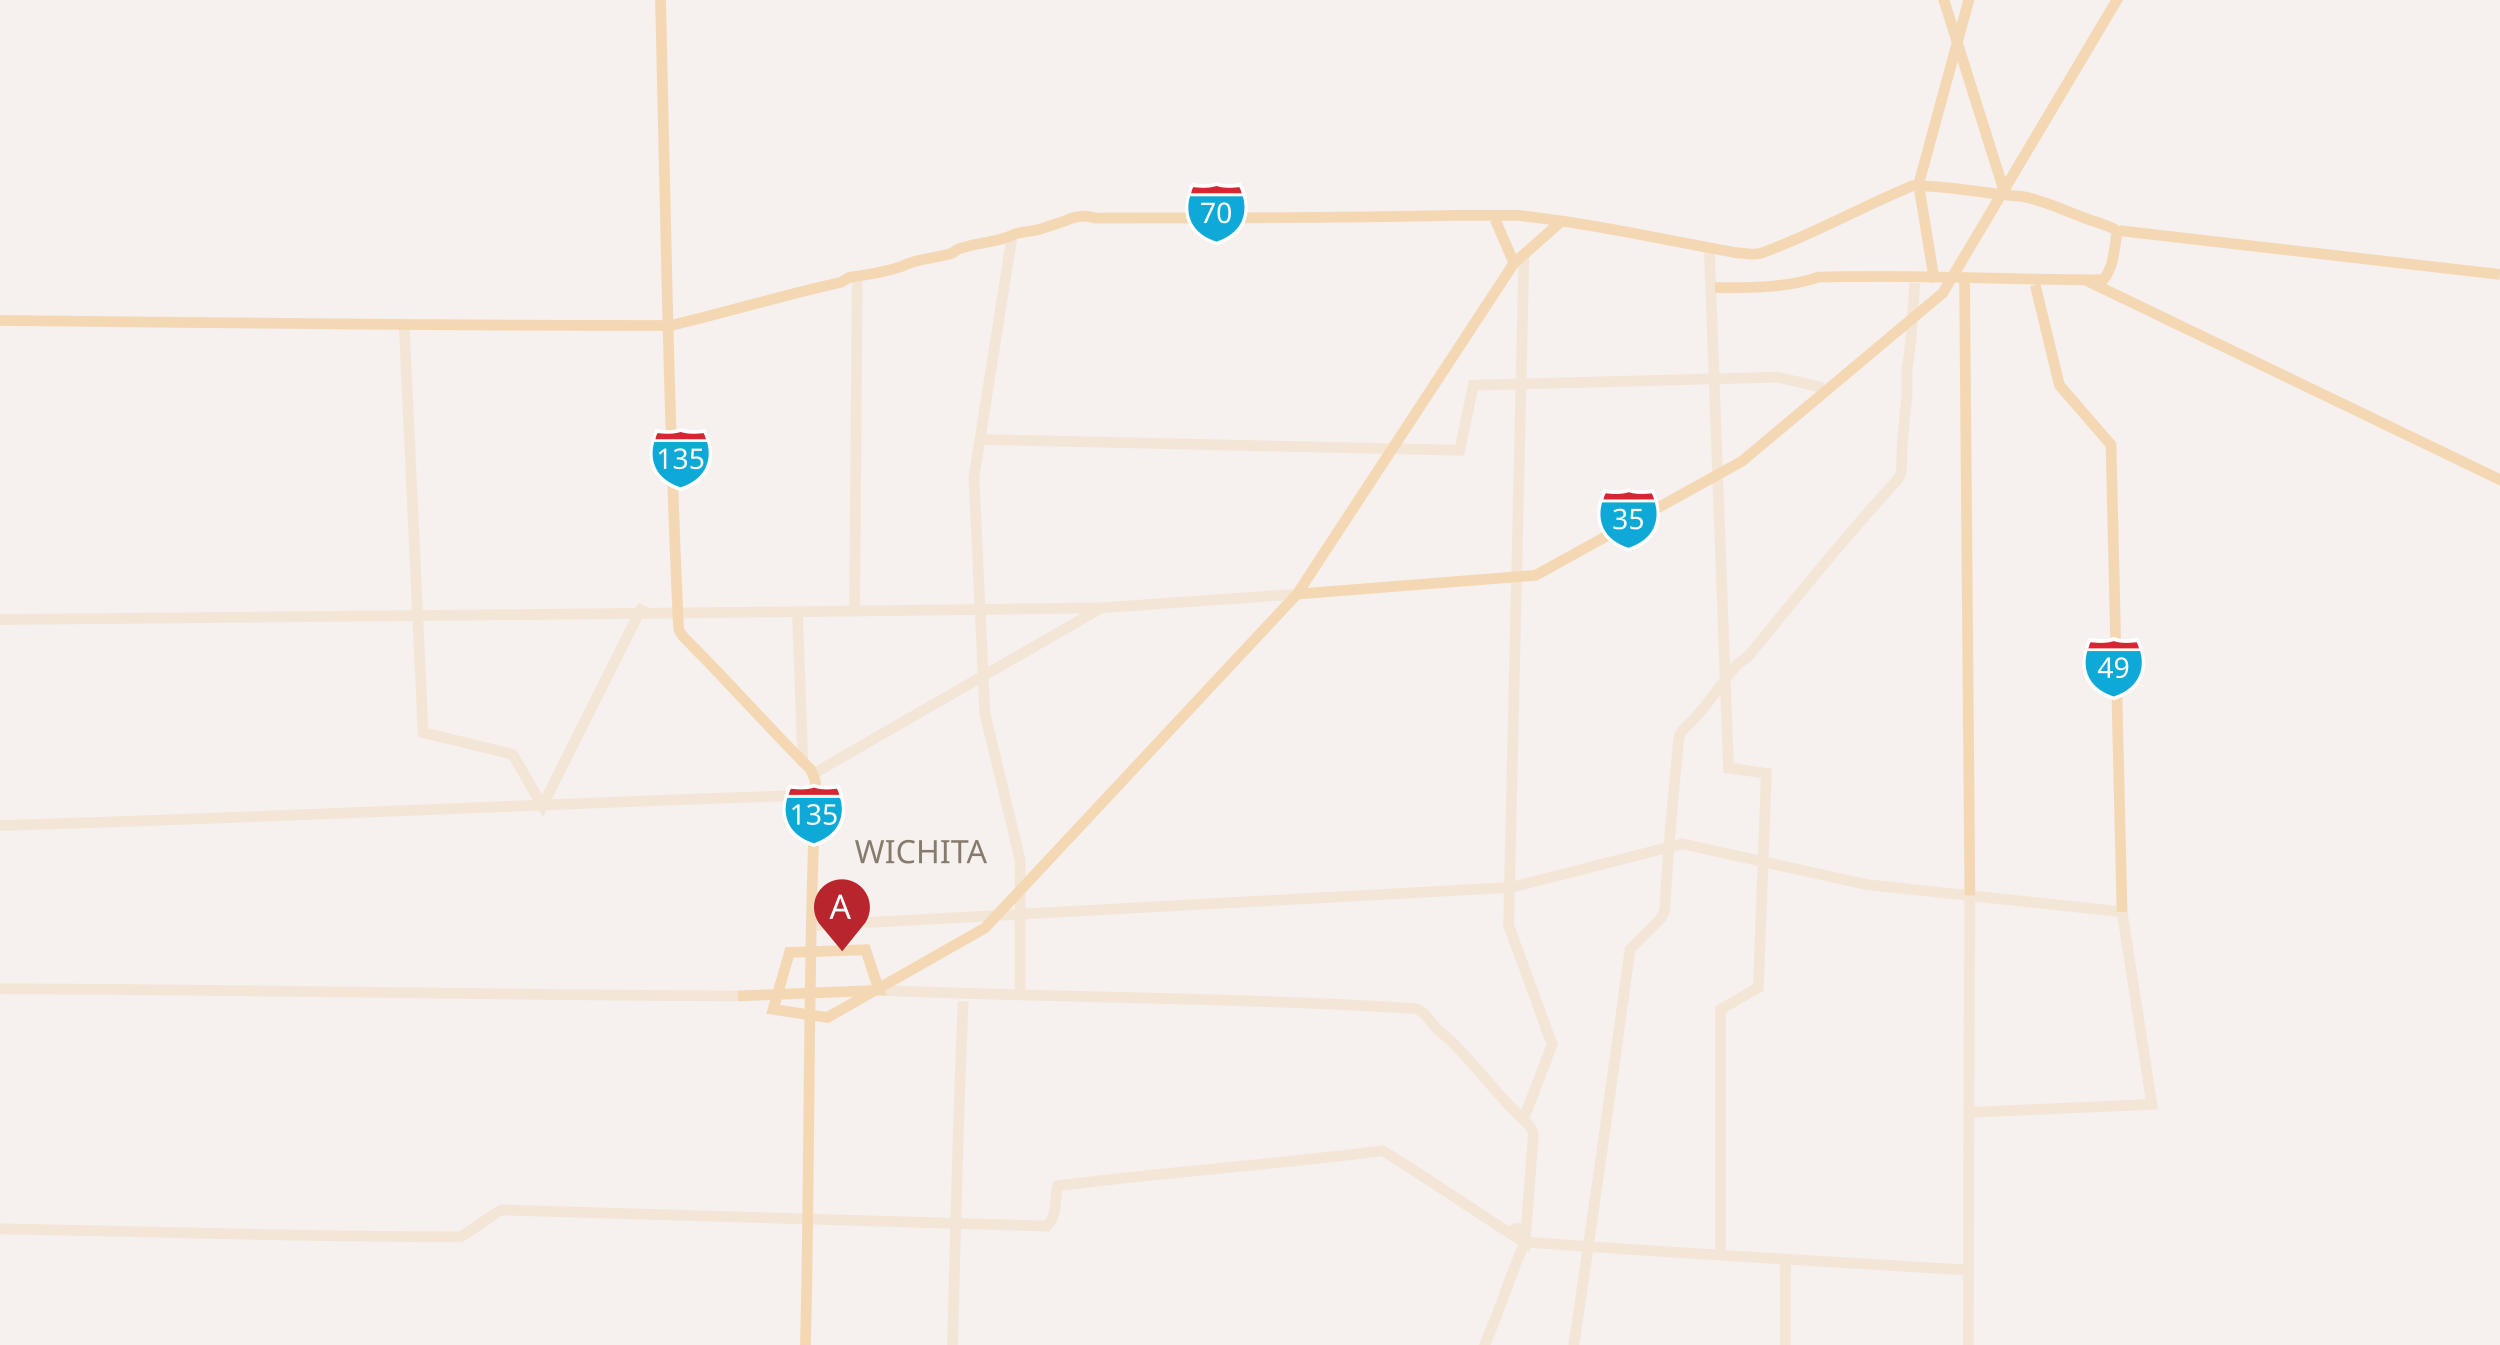
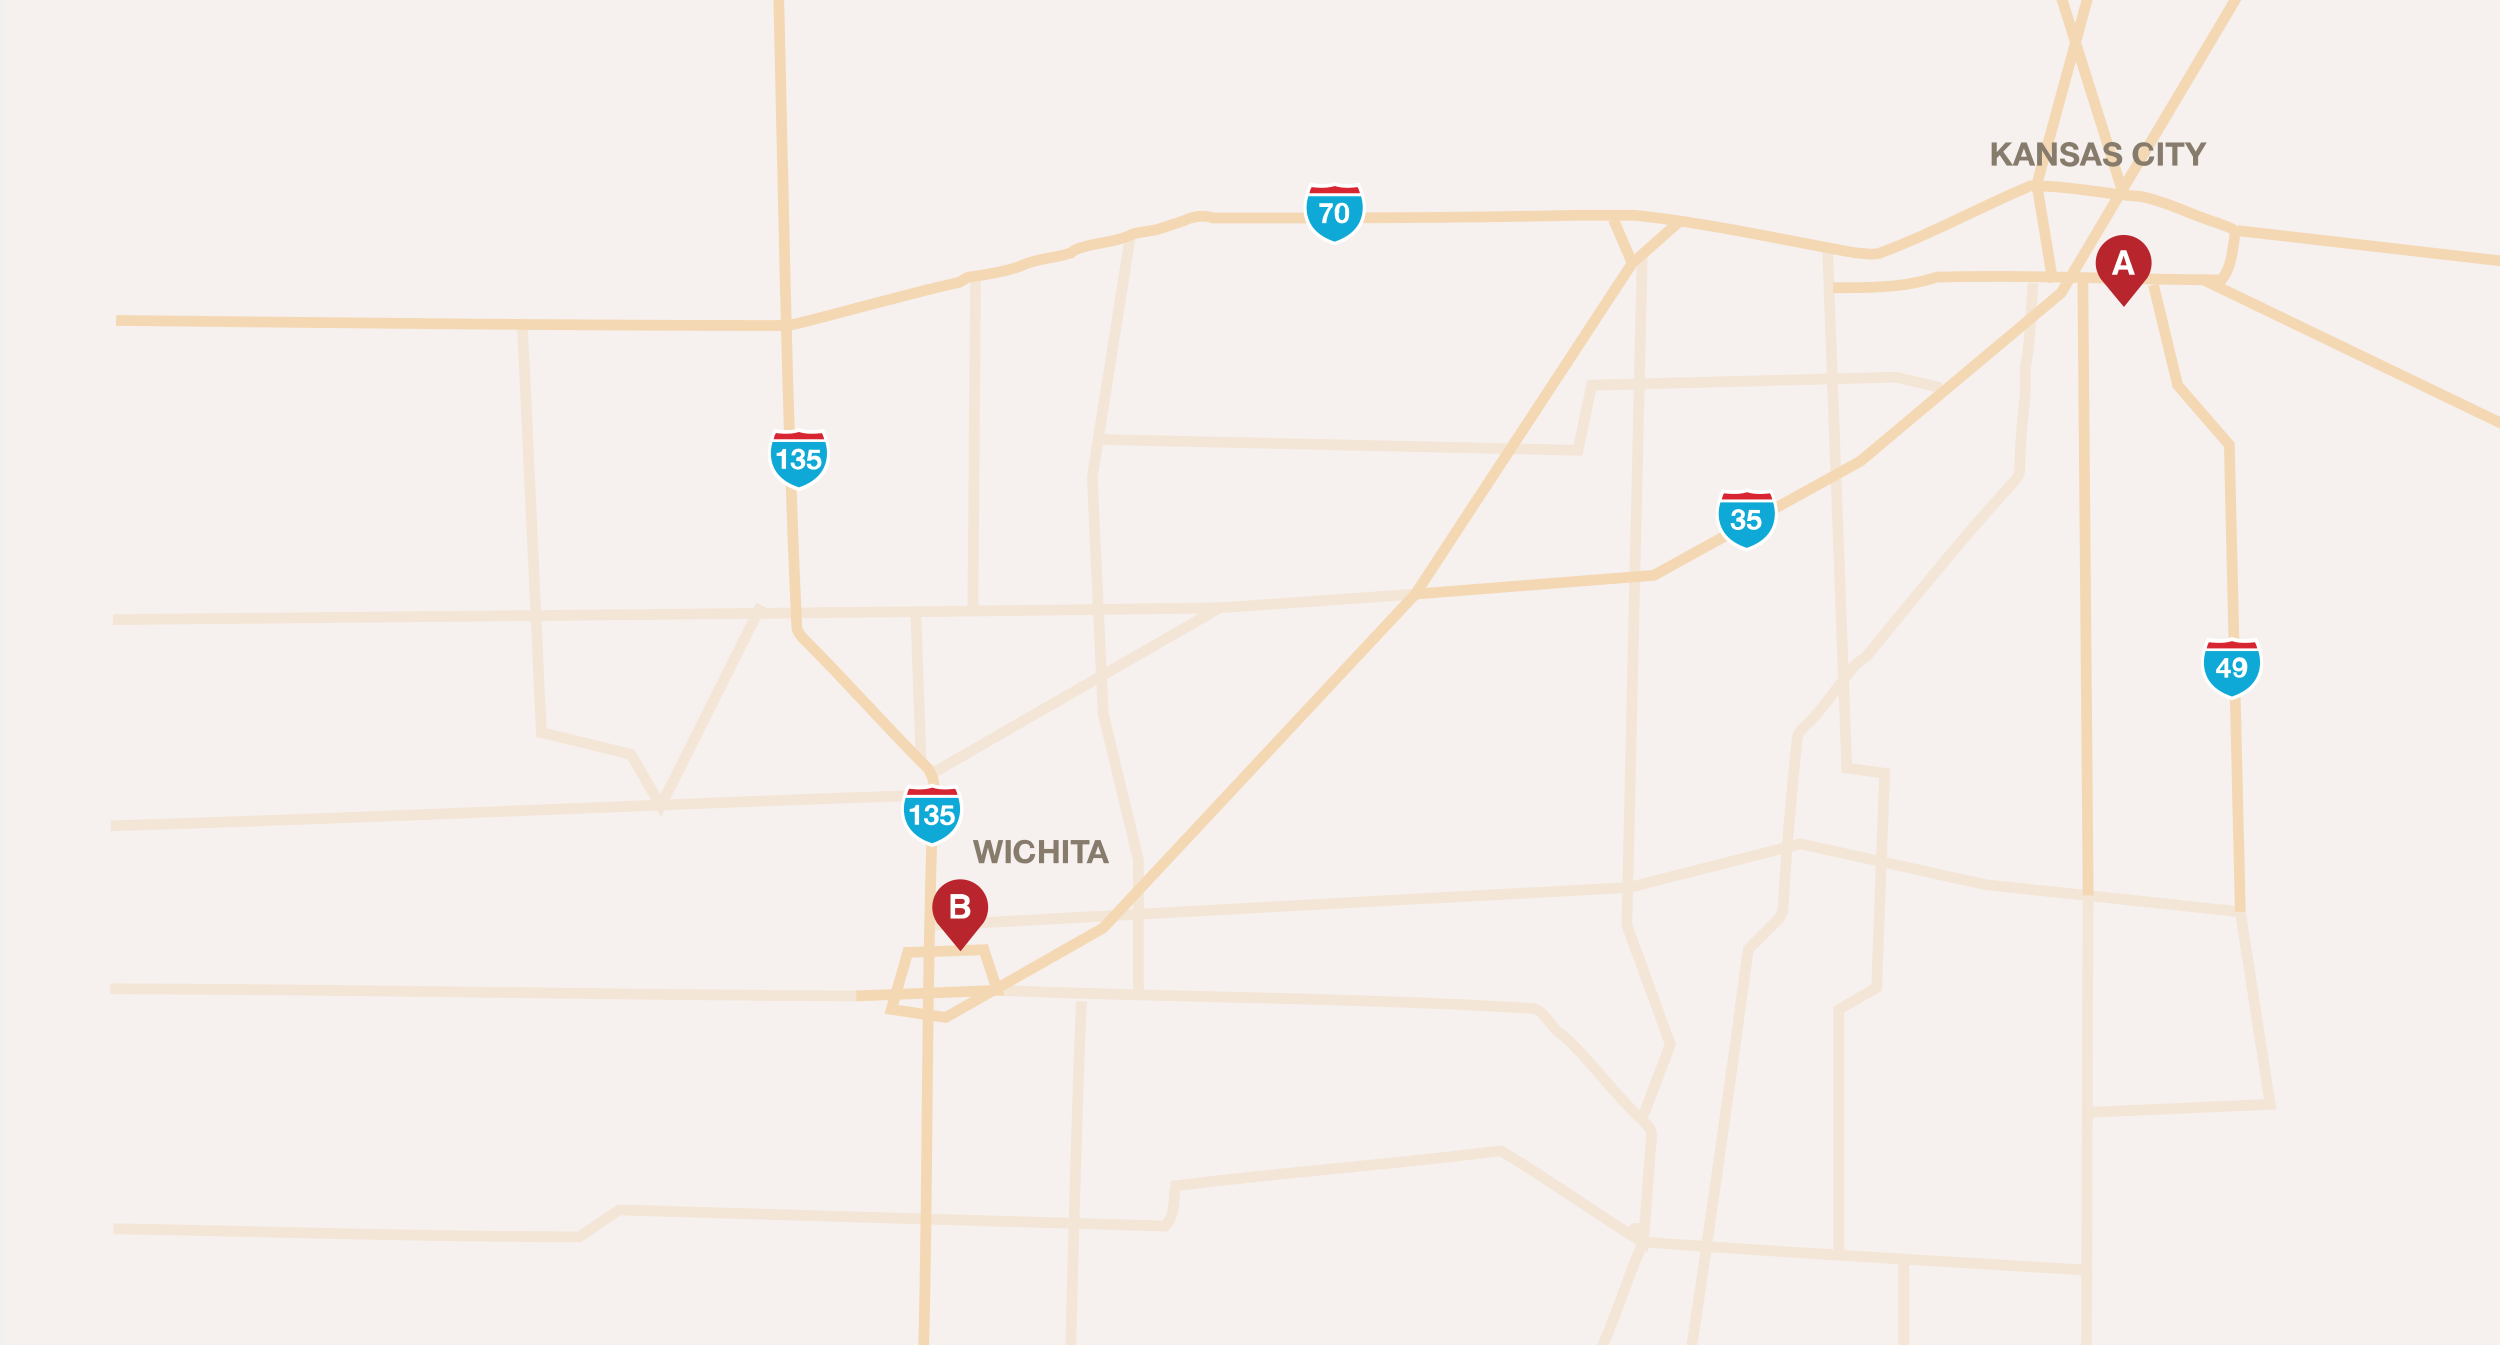
- <svg xmlns="http://www.w3.org/2000/svg" viewBox="351.6 15.9 930 500" enable-background="new 351.6 15.9 930 500">
-   <path fill="#F6F0EF" d="M349.8 12.2h937.8v504.9H349.8z" />
-   <path stroke="#F4E6D7" stroke-width="4" stroke-miterlimit="10" fill="none" d="M502 138l7 150.4 33.3 8.1 11.1 19.2 37.4-74.7M349.6 246.4C487 245 624 244 761.4 242c-11.4 6.6-3.4 0 0 0-36.4 21-71.4 41-107 61.6M648.3 245l2 55.5M654.4 311.6C552 315 451 320 348.8 323.1M348.6 383.7c92.4.3 185.4 2.3 277.5 2.7M349.8 473c58.2 1 115.2 3 173.2 3 5-3 10-7 15-10 68 2 135 4 203 6 4-4 3-10 4-15 40-5 81-8 121-13 18 11 35 23 52.9 34.2.6-8.2-9.3-6.1 0 0C920 465 921 451 922 438c0-2-2-4-3-5-11-10-19-22-30-32-5-3-7-10-12-10-66-4-132-4-198.4-6.7M901.5 521.4C908 508 912 494 918 480c0-1 1-2 2-2 54 4 108 7 162.4 10.3M1083.8 521.3c.2-57.3.2-115.3.6-172.3M655.4 360.1L913.8 346l63.6-16.2 68.7 15.2 94.9 10.1 11.1 71.6-69.7 3.1M918.5 111.1l-5.7 249 16.2 44.4-10.1 26.3M936.3 521.2C944 470 951 420 958 369l11-11c1-1 2-3 2-5 1-20 3-41 5-61 0-2 1-4 2-5 8-7 13-16 20-24 1-1 3-2 4-3 18-22 34-42 53-63 2-2 4-4 4-7 0-9 1-18 2-27v-10c2-11 2-21 2.9-31.8M987.5 109.7l7.1 191.9 14.1 2-3 79.7-14.1 8.1v89.8M1015.8 485.3v36M709.9 388.4c-1.9 43.6-2.9 88.6-4.1 133M728.1 103.7l-14.2 89.8 4.1 87.9 13.1 54.5v49.4M670.5 119.8l-1 123.2M717 179.4l177.6 4 5.1-24.2 113.1-3 17.1 4M761.4 242l72.7-5.1" />
-   <g stroke="#F4D8B3" stroke-width="4" stroke-miterlimit="10" fill="none">
-     <path d="M651.1 521.3C653 450 652 379 655 308c0-2-1-4-2-6-16-16-30-32-46-48-1-1-3-3-3-5-4-85-5-169-7.2-253.3M350.8 135.1C434 136 518 137 601 137c21-5 41-11 63-16 1 0 3-2 4-2 7-1 13-2 19-4 6-3 13-3 19-5 1-1 3-2 4-2 6-2 13-2 19-5 3-1 7-1 10-2l9-3c4-2 8-2 11-1 45 0 90 0 135-1h22c28 3 54 9 82 14 3 0 6 1 9 0 19-7 37-17 56-25 14 0 27 3 41 4 10 2 19 7 29 10 2 1 7 2 6 4-1 6-1 12-5 17-35 0-71-2-106-1-12 4-25 4-38.5 3.9M932 98.6l-17.2 15.2-80.7 123.1L718 361.1l-58.6 33.3-20.2-3 6.1-21.2 28.3-1 5 15.1-52.5 2.1M907.8 97.6l7 16.2M834.1 236.9l88.8-7 76.7-42.4 74.7-62.6 76.8-129.2M1069.3-1.3l28.3 89.8M1089.5-4.3l-24.2 88.8 6 36.4M1082.4 118.8l2 230.2M1108.7 121.9l9 37.3 19.2 22.2 4.1 173.7M1140 101.7l141.6 16.3M1126.8 119.8L1285 196" />
+ <svg xmlns="http://www.w3.org/2000/svg" version="1.1" x="0px" y="0px" width="930px" height="500px" viewBox="351.6 15.9 930 500" enable-background="new 351.6 15.9 930 500" xml:space="preserve">
+   <g id="map_1_">
+     <rect x="352.8" y="12.2" fill="#F6F0EF" width="978.9" height="504.9" />
+     <polyline fill="none" stroke="#F4E6D7" stroke-width="4" stroke-miterlimit="10" points="546,138 553,288.4 586.3,296.5    597.4,315.7 634.8,241  " />
+     <path fill="none" stroke="#F4E6D7" stroke-width="4" stroke-miterlimit="10" d="M393.6,246.4C531,245,668,244,805.4,242   c-11.4,6.6-3.4,0,0,0c-36.4,21-71.4,41-107,61.6" />
+     <line fill="none" stroke="#F4E6D7" stroke-width="4" stroke-miterlimit="10" x1="692.3" y1="245" x2="694.3" y2="300.5" />
+     <path fill="none" stroke="#F4E6D7" stroke-width="4" stroke-miterlimit="10" d="M698.4,311.6C596,315,495,320,392.8,323.1" />
+     <path fill="none" stroke="#F4E6D7" stroke-width="4" stroke-miterlimit="10" d="M392.6,383.7C485,384,578,386,670.1,386.4" />
+     <path fill="none" stroke="#F4E6D7" stroke-width="4" stroke-miterlimit="10" d="M393.8,473c58.2,1,115.2,3,173.2,3c5-3,10-7,15-10   c68,2,135,4,203,6c4-4,3-10,4-15c40-5,81-8,121-13c18,11,35,23,52.9,34.2c0.6-8.2-9.3-6.1,0,0C964,465,965,451,966,438c0-2-2-4-3-5   c-11-10-19-22-30-32c-5-3-7-10-12-10c-66-4-132-4-198.4-6.7" />
+     <path fill="none" stroke="#F4E6D7" stroke-width="4" stroke-miterlimit="10" d="M945.5,521.4C952,508,956,494,962,480c0-1,1-2,2-2   c54,4,108,7,162.4,10.3" />
+     <path fill="none" stroke="#F4E6D7" stroke-width="4" stroke-miterlimit="10" d="M1127.8,521.3c0.2-57.3,0.2-115.3,0.6-172.3" />
+     <polyline fill="none" stroke="#F4E6D7" stroke-width="4" stroke-miterlimit="10" points="699.4,360.1 957.8,346 1021.4,329.8    1090.1,345 1185,355.1 1196.1,426.7 1126.4,429.8  " />
+     <polyline fill="none" stroke="#F4E6D7" stroke-width="4" stroke-miterlimit="10" points="962.5,111.1 956.8,360.1 973,404.5    962.9,430.8  " />
+     <path fill="none" stroke="#F4E6D7" stroke-width="4" stroke-miterlimit="10" d="M980.3,521.2C988,470,995,420,1002,369   c4-4,7-7,11-11c1-1,2-3,2-5c1-20,3-41,5-61c0-2,1-4,2-5c8-7,13-16,20-24c1-1,3-2,4-3c18-22,34-42,53-63c2-2,4-4,4-7c0-9,1-18,2-27   c0-3,0-7,0-10c2-11,2-21,2.9-31.8" />
+     <polyline fill="none" stroke="#F4E6D7" stroke-width="4" stroke-miterlimit="10" points="1031.5,109.7 1038.6,301.6 1052.7,303.6    1049.7,383.3 1035.6,391.4 1035.6,481.2  " />
+     <path fill="none" stroke="#F4E6D7" stroke-width="4" stroke-miterlimit="10" d="M1059.8,485.3c0,12,0,24,0,36" />
+     <path fill="none" stroke="#F4E6D7" stroke-width="4" stroke-miterlimit="10" d="M753.9,388.4c-1.9,43.6-2.9,88.6-4.1,133" />
+     <polyline fill="none" stroke="#F4E6D7" stroke-width="4" stroke-miterlimit="10" points="772.1,103.7 757.9,193.5 762,281.4    775.1,335.9 775.1,385.3  " />
+     <line fill="none" stroke="#F4E6D7" stroke-width="4" stroke-miterlimit="10" x1="714.5" y1="119.8" x2="713.5" y2="243" />
+     <polyline fill="none" stroke="#F4E6D7" stroke-width="4" stroke-miterlimit="10" points="761,179.4 938.6,183.4 943.7,159.2    1056.8,156.2 1073.9,160.2  " />
+     <line fill="none" stroke="#F4E6D7" stroke-width="4" stroke-miterlimit="10" x1="805.4" y1="242" x2="878.1" y2="236.9" />
+     <g id="roads_1_">
+       <path fill="none" stroke="#F4D8B3" stroke-width="4" stroke-miterlimit="10" d="M695.1,521.3C697,450,696,379,699,308c0-2-1-4-2-6    c-16-16-30-32-46-48c-1-1-3-3-3-5c-4-85-5-169-7.2-253.3" />
+       <path fill="none" stroke="#F4D8B3" stroke-width="4" stroke-miterlimit="10" d="M394.8,135.1C478,136,562,137,645,137    c21-5,41-11,63-16c1,0,3-2,4-2c7-1,13-2,19-4c6-3,13-3,19-5c1-1,3-2,4-2c6-2,13-2,19-5c3-1,7-1,10-2s6-2,9-3c4-2,8-2,11-1    c45,0,90,0,135-1c7,0,15,0,22,0c28,3,54,9,82,14c3,0,6,1,9,0c19-7,37-17,56-25c14,0,27,3,41,4c10,2,19,7,29,10c2,1,7,2,6,4    c-1,6-1,12-5,17c-35,0-71-2-106-1c-12,4-25,4-38.5,3.9" />
+       <polyline fill="none" stroke="#F4D8B3" stroke-width="4" stroke-miterlimit="10" points="976,98.6 958.8,113.8 878.1,236.9     762,361.1 703.4,394.4 683.2,391.4 689.3,370.2 717.6,369.2 722.6,384.3 670.1,386.4   " />
+       <line fill="none" stroke="#F4D8B3" stroke-width="4" stroke-miterlimit="10" x1="951.8" y1="97.6" x2="958.8" y2="113.8" />
+       <polyline fill="none" stroke="#F4D8B3" stroke-width="4" stroke-miterlimit="10" points="878.1,236.9 966.9,229.9 1043.6,187.5     1118.3,124.9 1195.1,-4.3   " />
+       <line fill="none" stroke="#F4D8B3" stroke-width="4" stroke-miterlimit="10" x1="1113.3" y1="-1.3" x2="1141.6" y2="88.5" />
+       <polyline fill="none" stroke="#F4D8B3" stroke-width="4" stroke-miterlimit="10" points="1133.5,-4.3 1109.3,84.5 1115.3,120.9       " />
+       <line fill="none" stroke="#F4D8B3" stroke-width="4" stroke-miterlimit="10" x1="1126.4" y1="118.8" x2="1128.4" y2="349" />
+       <polyline fill="none" stroke="#F4D8B3" stroke-width="4" stroke-miterlimit="10" points="1152.7,121.9 1161.7,159.2 1180.9,181.4     1185,355.1   " />
+       <line fill="none" stroke="#F4D8B3" stroke-width="4" stroke-miterlimit="10" x1="1184" y1="101.7" x2="1325.6" y2="118" />
+       <line fill="none" stroke="#F4D8B3" stroke-width="4" stroke-miterlimit="10" x1="1170.8" y1="119.8" x2="1329" y2="196" />
+     </g>
+     <g id="marker_1_">
+       <path id="pin_2_" fill="#B9252D" d="M717.6,359c1-1.6,1.6-3.5,1.6-5.6c0-5.8-4.7-10.4-10.4-10.4c-5.8,0-10.4,4.7-10.4,10.4    c0,2.2,0.7,4.2,1.8,5.9l8.7,10.5L717.6,359z" />
+       <g>
+         <path fill="#FFFFFF" d="M711.9,349.6c0.3,0.4,0.4,0.8,0.4,1.4c0,0.6-0.1,1-0.4,1.3c-0.2,0.2-0.4,0.4-0.7,0.5     c0.5,0.2,0.8,0.4,1,0.8c0.2,0.4,0.4,0.8,0.4,1.3c0,0.5-0.1,1-0.4,1.4c-0.2,0.3-0.4,0.5-0.6,0.7c-0.3,0.2-0.6,0.4-1,0.5     s-0.8,0.1-1.3,0.1h-4.1v-9.1h4.4C710.6,348.7,711.4,349,711.9,349.6z M706.9,350.2v2h2.2c0.4,0,0.7-0.1,1-0.2     c0.2-0.2,0.4-0.4,0.4-0.8c0-0.4-0.2-0.7-0.5-0.8c-0.3-0.1-0.6-0.1-1.1-0.1H706.9z M706.9,353.8v2.4h2.2c0.4,0,0.7-0.1,0.9-0.2     c0.4-0.2,0.6-0.6,0.6-1.1c0-0.5-0.2-0.8-0.6-1c-0.2-0.1-0.5-0.2-0.9-0.2H706.9z" />
+       </g>
+     </g>
+     <g id="marker_2_">
+       <path id="pin_1_" fill="#B9252D" d="M1150.4,119.3c1-1.6,1.6-3.5,1.6-5.6c0-5.8-4.7-10.4-10.4-10.4c-5.8,0-10.4,4.7-10.4,10.4    c0,2.2,0.7,4.2,1.8,5.9l8.7,10.5L1150.4,119.3z" />
+       <g>
+         <path fill="#FFFFFF" d="M1140.5,109h2.1l3.2,9.1h-2.1l-0.6-1.9h-3.3l-0.6,1.9h-2L1140.5,109z M1140.4,114.6h2.3l-1.1-3.6     L1140.4,114.6z" />
+       </g>
+     </g>
+     <g>
+       <path fill="#FFFFFF" d="M1001.4,221.1c18.7-6.2,9.2-23.3,9.2-23.3s-6,1.3-9.2-0.3h0c-3.2,1.6-9.2,0.3-9.2,0.3    S982.7,214.9,1001.4,221.1L1001.4,221.1z" />
+       <path fill="#0EA9D6" d="M1011.2,202.8c0,0,4.4,12.1-9.8,16.9c-14.2-4.7-9.8-16.9-9.8-16.9H1011.2z" />
+       <path fill="#D72631" d="M1001.5,201.7h9.4c0,0-0.4-1.7-0.9-2.3c0,0-5,0.8-8.5-0.4c-3.5,1.2-8.5,0.4-8.5,0.4    c-0.6,0.6-0.9,2.3-0.9,2.3H1001.5z" />
+       <g>
+         <path fill="#FFFFFF" d="M998.2,208.4c0.2,0,0.4-0.1,0.5-0.1c0.2-0.1,0.3-0.2,0.4-0.3c0.1-0.1,0.2-0.3,0.2-0.5     c0-0.3-0.1-0.6-0.3-0.7c-0.2-0.2-0.5-0.3-0.7-0.3c-0.4,0-0.7,0.1-0.9,0.4c-0.2,0.2-0.3,0.6-0.3,0.9h-1.4c0-0.4,0.1-0.7,0.2-1     s0.3-0.6,0.5-0.8c0.2-0.2,0.5-0.4,0.8-0.5s0.7-0.2,1-0.2c0.3,0,0.6,0,0.9,0.1c0.3,0.1,0.6,0.2,0.8,0.4c0.2,0.2,0.4,0.4,0.6,0.6     c0.1,0.3,0.2,0.5,0.2,0.9c0,0.4-0.1,0.7-0.3,1c-0.2,0.3-0.4,0.5-0.8,0.6v0c0.4,0.1,0.7,0.3,1,0.6c0.2,0.3,0.3,0.7,0.3,1.1     c0,0.4-0.1,0.7-0.2,1c-0.2,0.3-0.4,0.6-0.6,0.8s-0.5,0.4-0.9,0.5c-0.3,0.1-0.7,0.2-1,0.2c-0.4,0-0.8-0.1-1.1-0.2     c-0.3-0.1-0.6-0.3-0.9-0.5c-0.2-0.2-0.4-0.5-0.6-0.8c-0.1-0.3-0.2-0.7-0.2-1.1h1.4c0,0.2,0,0.4,0.1,0.6c0.1,0.2,0.1,0.3,0.2,0.5     c0.1,0.1,0.2,0.2,0.4,0.3c0.2,0.1,0.3,0.1,0.6,0.1c0.3,0,0.6-0.1,0.9-0.3c0.2-0.2,0.3-0.5,0.3-0.8c0-0.3-0.1-0.5-0.2-0.6     c-0.1-0.1-0.2-0.3-0.4-0.3s-0.4-0.1-0.6-0.1c-0.2,0-0.4,0-0.6,0v-1.1C997.9,208.4,998,208.4,998.2,208.4z" />
+         <path fill="#FFFFFF" d="M1003.4,206.6l-0.3,1.7l0,0c0.2-0.2,0.4-0.4,0.7-0.4c0.2-0.1,0.5-0.1,0.8-0.1c0.4,0,0.7,0.1,1,0.2     c0.3,0.1,0.5,0.3,0.7,0.5s0.3,0.5,0.4,0.8s0.2,0.6,0.2,1c0,0.4-0.1,0.7-0.2,1.1s-0.3,0.6-0.6,0.8s-0.5,0.4-0.9,0.6     c-0.3,0.1-0.7,0.2-1.1,0.2c-0.4,0-0.7,0-1-0.1c-0.3-0.1-0.6-0.2-0.9-0.4c-0.3-0.2-0.5-0.4-0.6-0.7s-0.2-0.6-0.2-1h1.5     c0,0.3,0.2,0.6,0.4,0.8c0.2,0.2,0.5,0.3,0.8,0.3c0.2,0,0.4,0,0.5-0.1s0.3-0.2,0.4-0.3c0.1-0.1,0.2-0.3,0.3-0.5s0.1-0.4,0.1-0.5     c0-0.2,0-0.4-0.1-0.5c-0.1-0.2-0.1-0.3-0.3-0.4s-0.2-0.2-0.4-0.3c-0.2-0.1-0.3-0.1-0.5-0.1c-0.3,0-0.5,0-0.7,0.1     c-0.2,0.1-0.3,0.2-0.5,0.4h-1.4l0.7-4.1h4.1v1.2H1003.4z" />
+       </g>
+     </g>
+     <g>
+       <path fill="#FFFFFF" d="M648.8,198.7c18.7-6.2,9.2-23.3,9.2-23.3s-6,1.3-9.2-0.3h0c-3.2,1.6-9.2,0.3-9.2,0.3    S630.1,192.5,648.8,198.7L648.8,198.7z" />
+       <path fill="#0EA9D6" d="M658.6,180.3c0,0,4.4,12.1-9.8,16.9c-14.2-4.7-9.8-16.9-9.8-16.9H658.6z" />
+       <path fill="#D72631" d="M648.8,179.3h9.4c0,0-0.4-1.7-0.9-2.3c0,0-5,0.8-8.5-0.4c-3.5,1.2-8.5,0.4-8.5,0.4    c-0.6,0.6-0.9,2.3-0.9,2.3H648.8z" />
+       <g>
+         <path fill="#FFFFFF" d="M642.4,190.3v-4.8h-1.9v-1.1c0.3,0,0.5,0,0.8-0.1c0.2,0,0.5-0.1,0.7-0.2s0.4-0.3,0.5-0.5     c0.1-0.2,0.2-0.4,0.3-0.7h1.2v7.4H642.4z" />
+         <path fill="#FFFFFF" d="M648.5,185.9c0.2,0,0.4-0.1,0.5-0.1c0.2-0.1,0.3-0.2,0.4-0.3c0.1-0.1,0.2-0.3,0.2-0.5     c0-0.3-0.1-0.6-0.3-0.7s-0.5-0.3-0.7-0.3c-0.4,0-0.7,0.1-0.9,0.4c-0.2,0.2-0.3,0.6-0.3,0.9H646c0-0.4,0.1-0.7,0.2-1     s0.3-0.6,0.5-0.8c0.2-0.2,0.5-0.4,0.8-0.5s0.7-0.2,1-0.2c0.3,0,0.6,0,0.9,0.1c0.3,0.1,0.6,0.2,0.8,0.4c0.2,0.2,0.4,0.4,0.6,0.6     c0.1,0.3,0.2,0.5,0.2,0.9c0,0.4-0.1,0.7-0.3,1c-0.2,0.3-0.4,0.5-0.8,0.6v0c0.4,0.1,0.7,0.3,1,0.6c0.2,0.3,0.3,0.7,0.3,1.1     c0,0.4-0.1,0.7-0.2,1c-0.2,0.3-0.4,0.6-0.6,0.8c-0.3,0.2-0.5,0.4-0.9,0.5c-0.3,0.1-0.7,0.2-1,0.2c-0.4,0-0.8-0.1-1.1-0.2     c-0.3-0.1-0.6-0.3-0.9-0.5c-0.2-0.2-0.4-0.5-0.6-0.8c-0.1-0.3-0.2-0.7-0.2-1.1h1.4c0,0.2,0,0.4,0.1,0.6c0.1,0.2,0.1,0.3,0.2,0.5     c0.1,0.1,0.2,0.2,0.4,0.3c0.2,0.1,0.3,0.1,0.6,0.1c0.3,0,0.6-0.1,0.9-0.3s0.3-0.5,0.3-0.8c0-0.3-0.1-0.5-0.2-0.6     c-0.1-0.1-0.2-0.3-0.4-0.3c-0.2-0.1-0.4-0.1-0.6-0.1s-0.4,0-0.6,0v-1.1C648.2,185.9,648.3,185.9,648.5,185.9z" />
+         <path fill="#FFFFFF" d="M653.7,184.2l-0.3,1.7l0,0c0.2-0.2,0.4-0.4,0.7-0.4c0.2-0.1,0.5-0.1,0.8-0.1c0.4,0,0.7,0.1,1,0.2     c0.3,0.1,0.5,0.3,0.7,0.5s0.3,0.5,0.4,0.8c0.1,0.3,0.2,0.6,0.2,1c0,0.4-0.1,0.7-0.2,1.1c-0.1,0.3-0.3,0.6-0.6,0.8     s-0.5,0.4-0.9,0.6c-0.3,0.1-0.7,0.2-1.1,0.2c-0.4,0-0.7,0-1-0.1c-0.3-0.1-0.6-0.2-0.9-0.4c-0.3-0.2-0.5-0.4-0.6-0.7     s-0.2-0.6-0.2-1h1.5c0,0.3,0.2,0.6,0.4,0.8c0.2,0.2,0.5,0.3,0.8,0.3c0.2,0,0.4,0,0.5-0.1s0.3-0.2,0.4-0.3     c0.1-0.1,0.2-0.3,0.3-0.5s0.1-0.4,0.1-0.5c0-0.2,0-0.4-0.1-0.5c-0.1-0.2-0.1-0.3-0.3-0.4s-0.2-0.2-0.4-0.3     c-0.2-0.1-0.3-0.1-0.5-0.1c-0.3,0-0.5,0-0.7,0.1c-0.2,0.1-0.3,0.2-0.5,0.4h-1.4l0.7-4.1h4.1v1.2H653.7z" />
+       </g>
+     </g>
+     <g>
+       <path fill="#FFFFFF" d="M698.4,331c18.7-6.2,9.2-23.3,9.2-23.3s-6,1.3-9.2-0.3h0c-3.2,1.6-9.2,0.3-9.2,0.3S679.6,324.8,698.4,331    L698.4,331z" />
+       <path fill="#0EA9D6" d="M708.1,312.7c0,0,4.4,12.1-9.8,16.9c-14.2-4.7-9.8-16.9-9.8-16.9H708.1z" />
+       <path fill="#D72631" d="M698.4,311.6h9.4c0,0-0.4-1.7-0.9-2.3c0,0-5,0.8-8.5-0.4c-3.5,1.2-8.5,0.4-8.5,0.4    c-0.6,0.6-0.9,2.3-0.9,2.3H698.4z" />
+       <g>
+         <path fill="#FFFFFF" d="M691.9,322.7v-4.8h-1.9v-1.1c0.3,0,0.5,0,0.8-0.1c0.2,0,0.5-0.1,0.7-0.2c0.2-0.1,0.4-0.3,0.5-0.5     c0.1-0.2,0.2-0.4,0.3-0.7h1.2v7.4H691.9z" />
+         <path fill="#FFFFFF" d="M698.1,318.3c0.2,0,0.4-0.1,0.5-0.1c0.2-0.1,0.3-0.2,0.4-0.3c0.1-0.1,0.2-0.3,0.2-0.5     c0-0.3-0.1-0.6-0.3-0.7c-0.2-0.2-0.5-0.3-0.7-0.3c-0.4,0-0.7,0.1-0.9,0.4c-0.2,0.2-0.3,0.6-0.3,0.9h-1.4c0-0.4,0.1-0.7,0.2-1     s0.3-0.6,0.5-0.8c0.2-0.2,0.5-0.4,0.8-0.5s0.7-0.2,1-0.2c0.3,0,0.6,0,0.9,0.1c0.3,0.1,0.6,0.2,0.8,0.4c0.2,0.2,0.4,0.4,0.6,0.6     c0.1,0.3,0.2,0.5,0.2,0.9c0,0.4-0.1,0.7-0.3,0.9c-0.2,0.3-0.4,0.5-0.8,0.6v0c0.4,0.1,0.7,0.3,1,0.6s0.3,0.7,0.3,1.1     c0,0.4-0.1,0.7-0.2,1s-0.4,0.6-0.6,0.8s-0.5,0.4-0.9,0.5c-0.3,0.1-0.7,0.2-1,0.2c-0.4,0-0.8-0.1-1.1-0.2     c-0.3-0.1-0.6-0.3-0.9-0.5s-0.4-0.5-0.6-0.8c-0.1-0.3-0.2-0.7-0.2-1.1h1.4c0,0.2,0,0.4,0.1,0.6c0.1,0.2,0.1,0.3,0.2,0.5     c0.1,0.1,0.2,0.2,0.4,0.3s0.3,0.1,0.6,0.1c0.3,0,0.6-0.1,0.9-0.3c0.2-0.2,0.3-0.5,0.3-0.8c0-0.3-0.1-0.5-0.2-0.6     c-0.1-0.1-0.2-0.3-0.4-0.3s-0.4-0.1-0.6-0.1c-0.2,0-0.4,0-0.6,0v-1.1C697.7,318.3,697.9,318.3,698.1,318.3z" />
+         <path fill="#FFFFFF" d="M703.3,316.5l-0.3,1.7l0,0c0.2-0.2,0.4-0.3,0.7-0.4c0.2-0.1,0.5-0.1,0.8-0.1c0.4,0,0.7,0.1,1,0.2     c0.3,0.1,0.5,0.3,0.7,0.5s0.3,0.5,0.4,0.8c0.1,0.3,0.2,0.6,0.2,1c0,0.4-0.1,0.7-0.2,1.1s-0.3,0.6-0.6,0.8s-0.5,0.4-0.9,0.6     c-0.3,0.1-0.7,0.2-1.1,0.2c-0.4,0-0.7,0-1-0.1c-0.3-0.1-0.6-0.2-0.9-0.4c-0.3-0.2-0.5-0.4-0.6-0.7s-0.2-0.6-0.2-1h1.5     c0,0.3,0.2,0.6,0.4,0.8c0.2,0.2,0.5,0.3,0.8,0.3c0.2,0,0.4,0,0.5-0.1c0.2-0.1,0.3-0.2,0.4-0.3c0.1-0.1,0.2-0.3,0.3-0.5     c0.1-0.2,0.1-0.3,0.1-0.5c0-0.2,0-0.4-0.1-0.5c-0.1-0.2-0.1-0.3-0.3-0.4c-0.1-0.1-0.2-0.2-0.4-0.3c-0.2-0.1-0.3-0.1-0.5-0.1     c-0.3,0-0.5,0-0.7,0.1c-0.2,0.1-0.3,0.2-0.5,0.4h-1.4l0.7-4.1h4.1v1.2H703.3z" />
+       </g>
+     </g>
+     <g>
+       <path fill="#FFFFFF" d="M848.1,107.2c18.7-6.2,9.2-23.3,9.2-23.3s-6,1.3-9.2-0.3h0c-3.2,1.6-9.2,0.3-9.2,0.3    S829.4,101,848.1,107.2L848.1,107.2z" />
+       <path fill="#0EA9D6" d="M857.9,88.9c0,0,4.4,12.1-9.8,16.9c-14.2-4.7-9.8-16.9-9.8-16.9H857.9z" />
+       <path fill="#D72631" d="M848.1,87.8h9.4c0,0-0.4-1.7-0.9-2.3c0,0-5,0.8-8.5-0.4c-3.5,1.2-8.5,0.4-8.5,0.4    c-0.6,0.6-0.9,2.3-0.9,2.3H848.1z" />
+       <g>
+         <path fill="#FFFFFF" d="M846.4,94c-0.3,0.5-0.5,1-0.7,1.6c-0.2,0.6-0.4,1.1-0.5,1.7s-0.2,1.1-0.2,1.6h-1.6     c0.1-1.1,0.3-2.2,0.8-3.2s1-2,1.7-2.8h-3.5v-1.4h5v1.3C847,93.1,846.7,93.5,846.4,94z" />
+         <path fill="#FFFFFF" d="M848.3,93.3c0.1-0.5,0.3-0.9,0.6-1.2c0.2-0.3,0.5-0.5,0.9-0.6s0.7-0.2,1-0.2c0.4,0,0.7,0.1,1,0.2     s0.6,0.3,0.9,0.6c0.2,0.3,0.4,0.7,0.6,1.2c0.1,0.5,0.2,1.1,0.2,1.8c0,0.7-0.1,1.4-0.2,1.9c-0.1,0.5-0.3,0.9-0.6,1.2     c-0.2,0.3-0.5,0.5-0.9,0.6s-0.7,0.2-1,0.2c-0.4,0-0.7-0.1-1-0.2s-0.6-0.3-0.9-0.6c-0.2-0.3-0.4-0.7-0.6-1.2     c-0.1-0.5-0.2-1.1-0.2-1.9C848,94.4,848.1,93.8,848.3,93.3z M849.6,95.9c0,0.3,0.1,0.6,0.1,0.9c0.1,0.3,0.2,0.5,0.4,0.7     c0.2,0.2,0.4,0.3,0.7,0.3c0.3,0,0.5-0.1,0.7-0.3c0.2-0.2,0.3-0.4,0.4-0.7c0.1-0.3,0.1-0.6,0.1-0.9c0-0.3,0-0.6,0-0.8     c0-0.1,0-0.3,0-0.5c0-0.2,0-0.4,0-0.6s-0.1-0.4-0.1-0.6s-0.1-0.4-0.2-0.5s-0.2-0.3-0.3-0.4c-0.1-0.1-0.3-0.1-0.5-0.1     s-0.4,0-0.5,0.1c-0.1,0.1-0.2,0.2-0.3,0.4s-0.2,0.3-0.2,0.5s-0.1,0.4-0.1,0.6s0,0.4,0,0.6c0,0.2,0,0.3,0,0.5     C849.5,95.3,849.5,95.6,849.6,95.9z" />
+       </g>
+     </g>
+     <g>
+       <path fill="#FFFFFF" d="M1181.9,276.4c18.7-6.2,9.2-23.3,9.2-23.3s-6,1.3-9.2-0.3h0c-3.2,1.6-9.2,0.3-9.2,0.3    S1163.2,270.2,1181.9,276.4L1181.9,276.4z" />
+       <path fill="#0EA9D6" d="M1191.7,258.1c0,0,4.4,12.1-9.8,16.9c-14.2-4.7-9.8-16.9-9.8-16.9H1191.7z" />
+       <path fill="#D72631" d="M1181.9,257.1h9.4c0,0-0.4-1.7-0.9-2.3c0,0-5,0.8-8.5-0.4c-3.5,1.2-8.5,0.4-8.5,0.4    c-0.6,0.6-0.9,2.3-0.9,2.3H1181.9z" />
+       <g>
+         <path fill="#FFFFFF" d="M1176,266.4V265l3.2-4.3h1.3v4.4h1v1.2h-1v1.7h-1.4v-1.7H1176z M1179.1,262.6l-1.9,2.6h1.9L1179.1,262.6     L1179.1,262.6z" />
+         <path fill="#FFFFFF" d="M1183.8,266.8c0.2,0.2,0.4,0.3,0.7,0.3c0.3,0,0.5-0.1,0.7-0.2c0.2-0.2,0.3-0.4,0.4-0.6     c0.1-0.2,0.2-0.5,0.2-0.7s0.1-0.5,0.1-0.7l0,0c-0.2,0.3-0.4,0.5-0.7,0.6c-0.3,0.1-0.6,0.2-0.9,0.2c-0.3,0-0.6-0.1-0.9-0.2     c-0.3-0.1-0.6-0.3-0.8-0.6c-0.2-0.2-0.3-0.5-0.4-0.8c-0.1-0.3-0.1-0.6-0.1-0.9c0-0.4,0.1-0.7,0.2-1.1s0.3-0.6,0.5-0.9     c0.2-0.2,0.5-0.4,0.8-0.6c0.3-0.1,0.7-0.2,1.1-0.2c0.6,0,1,0.1,1.4,0.3s0.7,0.5,0.9,0.9s0.4,0.8,0.5,1.2c0.1,0.5,0.1,0.9,0.1,1.4     c0,0.5-0.1,0.9-0.2,1.4c-0.1,0.5-0.3,0.9-0.5,1.2c-0.2,0.4-0.5,0.7-0.9,0.9c-0.4,0.2-0.8,0.3-1.3,0.3c-0.3,0-0.6,0-0.9-0.1     s-0.5-0.2-0.7-0.4c-0.2-0.2-0.4-0.4-0.5-0.6c-0.1-0.3-0.2-0.5-0.3-0.9h1.4C1183.5,266.4,1183.6,266.6,1183.8,266.8z M1185,264.4     c0.1-0.1,0.3-0.2,0.4-0.3c0.1-0.1,0.2-0.3,0.2-0.4c0-0.2,0.1-0.3,0.1-0.5c0-0.2,0-0.3-0.1-0.5c-0.1-0.2-0.1-0.3-0.2-0.4     c-0.1-0.1-0.2-0.2-0.4-0.3s-0.3-0.1-0.5-0.1c-0.2,0-0.3,0-0.5,0.1s-0.3,0.2-0.4,0.3c-0.1,0.1-0.2,0.3-0.2,0.4     c0,0.2-0.1,0.3-0.1,0.5c0,0.2,0,0.3,0.1,0.5c0,0.2,0.1,0.3,0.2,0.4c0.1,0.1,0.2,0.2,0.4,0.3c0.1,0.1,0.3,0.1,0.5,0.1     C1184.7,264.5,1184.9,264.5,1185,264.4z" />
+       </g>
+     </g>
+     <g>
+       <path fill="#877C6C" d="M720.6,337l-1.5-5.8h0l-1.4,5.8h-1.9l-2.3-8.6h1.9l1.4,5.8h0l1.5-5.8h1.8l1.5,5.9h0l1.4-5.9h1.8l-2.3,8.6    H720.6z" />
+       <path fill="#877C6C" d="M727.6,328.4v8.6h-1.9v-8.6H727.6z" />
+       <path fill="#877C6C" d="M734.7,330.7c-0.1-0.2-0.3-0.3-0.4-0.5s-0.4-0.2-0.6-0.3s-0.4-0.1-0.7-0.1c-0.4,0-0.8,0.1-1.1,0.2    c-0.3,0.2-0.5,0.4-0.7,0.7c-0.2,0.3-0.3,0.6-0.4,0.9c-0.1,0.4-0.1,0.7-0.1,1.1c0,0.4,0,0.7,0.1,1c0.1,0.3,0.2,0.6,0.4,0.9    c0.2,0.3,0.4,0.5,0.7,0.7s0.7,0.2,1.1,0.2c0.6,0,1-0.2,1.3-0.5c0.3-0.4,0.5-0.8,0.6-1.4h1.8c0,0.5-0.2,1-0.4,1.5    c-0.2,0.4-0.5,0.8-0.8,1.1c-0.3,0.3-0.7,0.5-1.2,0.7c-0.4,0.2-0.9,0.2-1.5,0.2c-0.7,0-1.2-0.1-1.8-0.3c-0.5-0.2-1-0.5-1.3-0.9    c-0.4-0.4-0.6-0.9-0.8-1.4c-0.2-0.5-0.3-1.1-0.3-1.7c0-0.6,0.1-1.2,0.3-1.8c0.2-0.5,0.5-1,0.8-1.4c0.4-0.4,0.8-0.7,1.3-1    c0.5-0.2,1.1-0.3,1.8-0.3c0.5,0,0.9,0.1,1.3,0.2c0.4,0.1,0.8,0.3,1.1,0.6s0.6,0.6,0.8,1s0.4,0.8,0.4,1.3h-1.8    C734.9,331.1,734.8,330.9,734.7,330.7z" />
+       <path fill="#877C6C" d="M740,328.4v3.3h3.5v-3.3h1.9v8.6h-1.9v-3.7H740v3.7h-1.9v-8.6H740z" />
+       <path fill="#877C6C" d="M748.9,328.4v8.6H747v-8.6H748.9z" />
+       <path fill="#877C6C" d="M749.9,330v-1.6h7v1.6h-2.6v7h-1.9v-7H749.9z" />
+       <path fill="#877C6C" d="M761,328.4l3.2,8.6h-2l-0.6-1.9h-3.2l-0.7,1.9h-1.9l3.2-8.6H761z M761.2,333.7l-1.1-3.1h0l-1.1,3.1H761.2z    " />
+     </g>
+     <g>
+       <path fill="#877C6C" d="M1094.4,68.9v3.6l3.3-3.6h2.4l-3.3,3.4l3.7,5.2h-2.4l-2.6-3.9l-1.1,1.1v2.8h-1.9v-8.6H1094.4z" />
+       <path fill="#877C6C" d="M1105.5,68.9l3.2,8.6h-2l-0.6-1.9h-3.2l-0.7,1.9h-1.9l3.2-8.6H1105.5z M1105.6,74.2l-1.1-3.1h0l-1.1,3.1    H1105.6z" />
+       <path fill="#877C6C" d="M1111.3,68.9l3.6,5.7h0v-5.7h1.8v8.6h-1.9l-3.6-5.7h0v5.7h-1.8v-8.6H1111.3z" />
+       <path fill="#877C6C" d="M1119.8,75.4c0.1,0.2,0.2,0.4,0.4,0.5s0.4,0.2,0.6,0.3c0.2,0.1,0.5,0.1,0.7,0.1c0.2,0,0.3,0,0.5,0    c0.2,0,0.4-0.1,0.5-0.2s0.3-0.2,0.4-0.3s0.2-0.3,0.2-0.5c0-0.2-0.1-0.4-0.2-0.6c-0.1-0.1-0.3-0.3-0.6-0.4s-0.5-0.2-0.8-0.3    c-0.3-0.1-0.6-0.2-0.9-0.2c-0.3-0.1-0.6-0.2-0.9-0.3c-0.3-0.1-0.6-0.3-0.8-0.5c-0.2-0.2-0.4-0.4-0.6-0.7c-0.1-0.3-0.2-0.6-0.2-1    c0-0.4,0.1-0.8,0.3-1.1c0.2-0.3,0.4-0.6,0.7-0.8c0.3-0.2,0.6-0.4,1-0.5c0.4-0.1,0.8-0.2,1.2-0.2c0.4,0,0.9,0.1,1.3,0.2    c0.4,0.1,0.8,0.3,1.1,0.5c0.3,0.2,0.6,0.5,0.8,0.9c0.2,0.3,0.3,0.8,0.3,1.3h-1.8c0-0.3-0.1-0.5-0.2-0.6c-0.1-0.2-0.2-0.3-0.4-0.4    c-0.2-0.1-0.3-0.2-0.5-0.2s-0.4-0.1-0.6-0.1c-0.2,0-0.3,0-0.5,0c-0.2,0-0.3,0.1-0.4,0.2s-0.2,0.2-0.3,0.3s-0.1,0.3-0.1,0.5    c0,0.2,0,0.3,0.1,0.4c0.1,0.1,0.2,0.2,0.4,0.3c0.2,0.1,0.4,0.2,0.8,0.3s0.8,0.2,1.3,0.3c0.2,0,0.4,0.1,0.7,0.2s0.6,0.2,0.8,0.4    s0.5,0.4,0.7,0.7c0.2,0.3,0.3,0.7,0.3,1.2c0,0.4-0.1,0.8-0.2,1.1c-0.2,0.3-0.4,0.6-0.7,0.9s-0.7,0.4-1.1,0.6    c-0.4,0.1-1,0.2-1.5,0.2c-0.5,0-0.9-0.1-1.4-0.2c-0.4-0.1-0.8-0.3-1.2-0.5c-0.3-0.2-0.6-0.6-0.8-0.9c-0.2-0.4-0.3-0.8-0.3-1.4h1.8    C1119.6,74.9,1119.7,75.2,1119.8,75.4z" />
+       <path fill="#877C6C" d="M1130.4,68.9l3.2,8.6h-2l-0.6-1.9h-3.2l-0.7,1.9h-1.9l3.2-8.6H1130.4z M1130.5,74.2l-1.1-3.1h0l-1.1,3.1    H1130.5z" />
+       <path fill="#877C6C" d="M1135.8,75.4c0.1,0.2,0.2,0.4,0.4,0.5s0.4,0.2,0.6,0.3c0.2,0.1,0.5,0.1,0.7,0.1c0.2,0,0.3,0,0.5,0    c0.2,0,0.4-0.1,0.5-0.2s0.3-0.2,0.4-0.3s0.2-0.3,0.2-0.5c0-0.2-0.1-0.4-0.2-0.6c-0.1-0.1-0.3-0.3-0.6-0.4s-0.5-0.2-0.8-0.3    c-0.3-0.1-0.6-0.2-0.9-0.2c-0.3-0.1-0.6-0.2-0.9-0.3c-0.3-0.1-0.6-0.3-0.8-0.5c-0.2-0.2-0.4-0.4-0.6-0.7c-0.1-0.3-0.2-0.6-0.2-1    c0-0.4,0.1-0.8,0.3-1.1c0.2-0.3,0.4-0.6,0.7-0.8c0.3-0.2,0.6-0.4,1-0.5c0.4-0.1,0.8-0.2,1.2-0.2c0.4,0,0.9,0.1,1.3,0.2    c0.4,0.1,0.8,0.3,1.1,0.5c0.3,0.2,0.6,0.5,0.8,0.9c0.2,0.3,0.3,0.8,0.3,1.3h-1.8c0-0.3-0.1-0.5-0.2-0.6c-0.1-0.2-0.2-0.3-0.4-0.4    c-0.2-0.1-0.3-0.2-0.5-0.2s-0.4-0.1-0.6-0.1c-0.2,0-0.3,0-0.5,0c-0.2,0-0.3,0.1-0.4,0.2s-0.2,0.2-0.3,0.3s-0.1,0.3-0.1,0.5    c0,0.2,0,0.3,0.1,0.4c0.1,0.1,0.2,0.2,0.4,0.3c0.2,0.1,0.4,0.2,0.8,0.3s0.8,0.2,1.3,0.3c0.2,0,0.4,0.1,0.7,0.2s0.6,0.2,0.8,0.4    s0.5,0.4,0.7,0.7c0.2,0.3,0.3,0.7,0.3,1.2c0,0.4-0.1,0.8-0.2,1.1c-0.2,0.3-0.4,0.6-0.7,0.9s-0.7,0.4-1.1,0.6    c-0.4,0.1-1,0.2-1.5,0.2c-0.5,0-0.9-0.1-1.4-0.2c-0.4-0.1-0.8-0.3-1.2-0.5c-0.3-0.2-0.6-0.6-0.8-0.9c-0.2-0.4-0.3-0.8-0.3-1.4h1.8    C1135.6,74.9,1135.7,75.2,1135.8,75.4z" />
+       <path fill="#877C6C" d="M1151,71.2c-0.1-0.2-0.3-0.3-0.4-0.5s-0.4-0.2-0.6-0.3s-0.4-0.1-0.7-0.1c-0.4,0-0.8,0.1-1.1,0.2    c-0.3,0.2-0.5,0.4-0.7,0.7c-0.2,0.3-0.3,0.6-0.4,0.9c-0.1,0.4-0.1,0.7-0.1,1.1c0,0.4,0,0.7,0.1,1c0.1,0.3,0.2,0.6,0.4,0.9    c0.2,0.3,0.4,0.5,0.7,0.7s0.7,0.2,1.1,0.2c0.6,0,1-0.2,1.3-0.5c0.3-0.4,0.5-0.8,0.6-1.4h1.8c0,0.5-0.2,1-0.4,1.5    c-0.2,0.4-0.5,0.8-0.8,1.1c-0.3,0.3-0.7,0.5-1.2,0.7c-0.4,0.2-0.9,0.2-1.5,0.2c-0.7,0-1.2-0.1-1.8-0.3c-0.5-0.2-1-0.5-1.3-0.9    c-0.4-0.4-0.6-0.9-0.8-1.4c-0.2-0.5-0.3-1.1-0.3-1.7c0-0.6,0.1-1.2,0.3-1.8c0.2-0.5,0.5-1,0.8-1.4c0.4-0.4,0.8-0.7,1.3-1    c0.5-0.2,1.1-0.3,1.8-0.3c0.5,0,0.9,0.1,1.3,0.2c0.4,0.1,0.8,0.3,1.1,0.6s0.6,0.6,0.8,1s0.4,0.8,0.4,1.3h-1.8    C1151.1,71.6,1151.1,71.4,1151,71.2z" />
+       <path fill="#877C6C" d="M1156.2,68.9v8.6h-1.9v-8.6H1156.2z" />
+       <path fill="#877C6C" d="M1157.2,70.5v-1.6h7v1.6h-2.6v7h-1.9v-7H1157.2z" />
+       <path fill="#877C6C" d="M1164.3,68.9h2.1l2,3.4l2-3.4h2.1l-3.2,5.3v3.3h-1.9v-3.3L1164.3,68.9z" />
+     </g>
  </g>
-   <g>
-     <path fill="#B9252D" d="M673.6 359c1-1.6 1.6-3.5 1.6-5.6 0-5.8-4.7-10.4-10.4-10.4-5.8 0-10.4 4.7-10.4 10.4 0 2.2.7 4.2 1.8 5.9l8.7 10.5 8.7-10.8z" />
-     <text transform="translate(660.144 357.75)" fill="#fff" font-family="'Helvetica-Bold'" font-size="12.616">A</text>
-   </g>
-   <path fill="#fff" d="M957.4 221.1c18.7-6.2 9.2-23.3 9.2-23.3s-6 1.3-9.2-.3c-3.2 1.6-9.2.3-9.2.3s-9.5 17.1 9.2 23.3z" />
-   <path fill="#0EA9D6" d="M967.2 202.8s4.4 12.1-9.8 16.9c-14.2-4.7-9.8-16.9-9.8-16.9h19.6z" />
-   <path fill="#D72631" d="M957.5 201.7h9.4s-.4-1.7-.9-2.3c0 0-5 .8-8.5-.4-3.5 1.2-8.5.4-8.5.4-.6.6-.9 2.3-.9 2.3h9.4z" />
-   <text transform="translate(951.306 212.754)" fill="#fff" font-family="'HelveticaNeue-Bold'" font-size="10.555">35</text>
-   <path fill="#fff" d="M604.8 198.7c18.7-6.2 9.2-23.3 9.2-23.3s-6 1.3-9.2-.3c-3.2 1.6-9.2.3-9.2.3s-9.5 17.1 9.2 23.3z" />
-   <path fill="#0EA9D6" d="M614.6 180.3s4.4 12.1-9.8 16.9c-14.2-4.7-9.8-16.9-9.8-16.9h19.6z" />
-   <path fill="#D72631" d="M604.8 179.3h9.4s-.4-1.7-.9-2.3c0 0-5 .8-8.5-.4-3.5 1.2-8.5.4-8.5.4-.6.6-.9 2.3-.9 2.3h9.4z" />
-   <text transform="translate(595.723 190.32)" fill="#fff" font-family="'HelveticaNeue-Bold'" font-size="10.555">135</text>
-   <path fill="#fff" d="M654.4 331c18.7-6.2 9.2-23.3 9.2-23.3s-6 1.3-9.2-.3c-3.2 1.6-9.2.3-9.2.3s-9.6 17.1 9.2 23.3z" />
-   <path fill="#0EA9D6" d="M664.1 312.7s4.4 12.1-9.8 16.9c-14.2-4.7-9.8-16.9-9.8-16.9h19.6z" />
-   <path fill="#D72631" d="M654.4 311.6h9.4s-.4-1.7-.9-2.3c0 0-5 .8-8.5-.4-3.5 1.2-8.5.4-8.5.4-.6.6-.9 2.3-.9 2.3h9.4z" />
-   <text transform="translate(645.306 322.658)" fill="#fff" font-family="'HelveticaNeue-Bold'" font-size="10.555">135</text>
-   <path fill="#fff" d="M804.1 107.2c18.7-6.2 9.2-23.3 9.2-23.3s-6 1.3-9.2-.3c-3.2 1.6-9.2.3-9.2.3s-9.5 17.1 9.2 23.3z" />
-   <path fill="#0EA9D6" d="M813.9 88.9s4.4 12.1-9.8 16.9c-14.2-4.7-9.8-16.9-9.8-16.9h19.6z" />
-   <path fill="#D72631" d="M804.1 87.8h9.4s-.4-1.7-.9-2.3c0 0-5 .8-8.5-.4-3.5 1.2-8.5.4-8.5.4-.6.6-.9 2.3-.9 2.3h9.4z" />
-   <text transform="translate(797.948 98.853)" fill="#fff" font-family="'HelveticaNeue-Bold'" font-size="10.555">70</text>
-   <path fill="#fff" d="M1137.9 276.4c18.7-6.2 9.2-23.3 9.2-23.3s-6 1.3-9.2-.3c-3.2 1.6-9.2.3-9.2.3s-9.5 17.1 9.2 23.3z" />
-   <path fill="#0EA9D6" d="M1147.7 258.1s4.4 12.1-9.8 16.9c-14.2-4.7-9.8-16.9-9.8-16.9h19.6z" />
-   <path fill="#D72631" d="M1137.9 257.1h9.4s-.4-1.7-.9-2.3c0 0-5 .8-8.5-.4-3.5 1.2-8.5.4-8.5.4-.6.6-.9 2.3-.9 2.3h9.4z" />
-   <text transform="translate(1131.797 268.06)" fill="#fff" font-family="'HelveticaNeue-Bold'" font-size="10.555">49</text>
-   <text transform="translate(669.524 337.012)" fill="#877C6C" font-family="'HelveticaNeue-Bold'" font-size="12">WICHITA</text>
+   <g id="Layer_2">
+ </g>
</svg>
